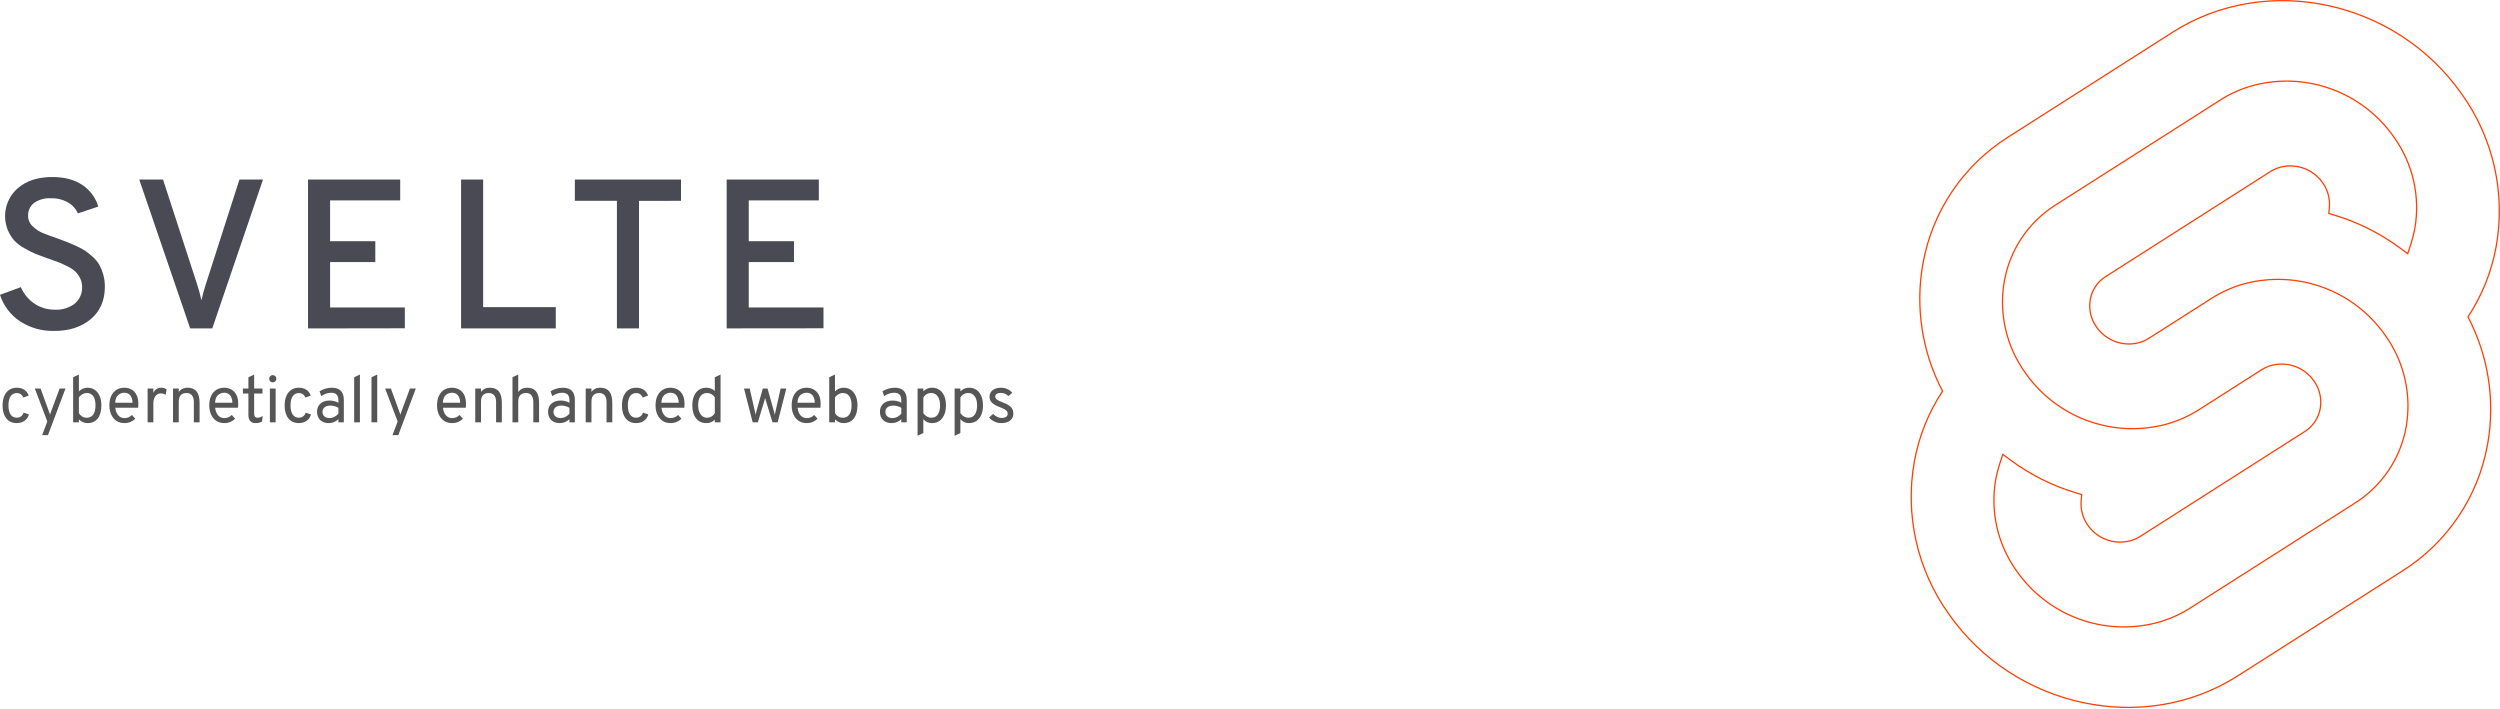
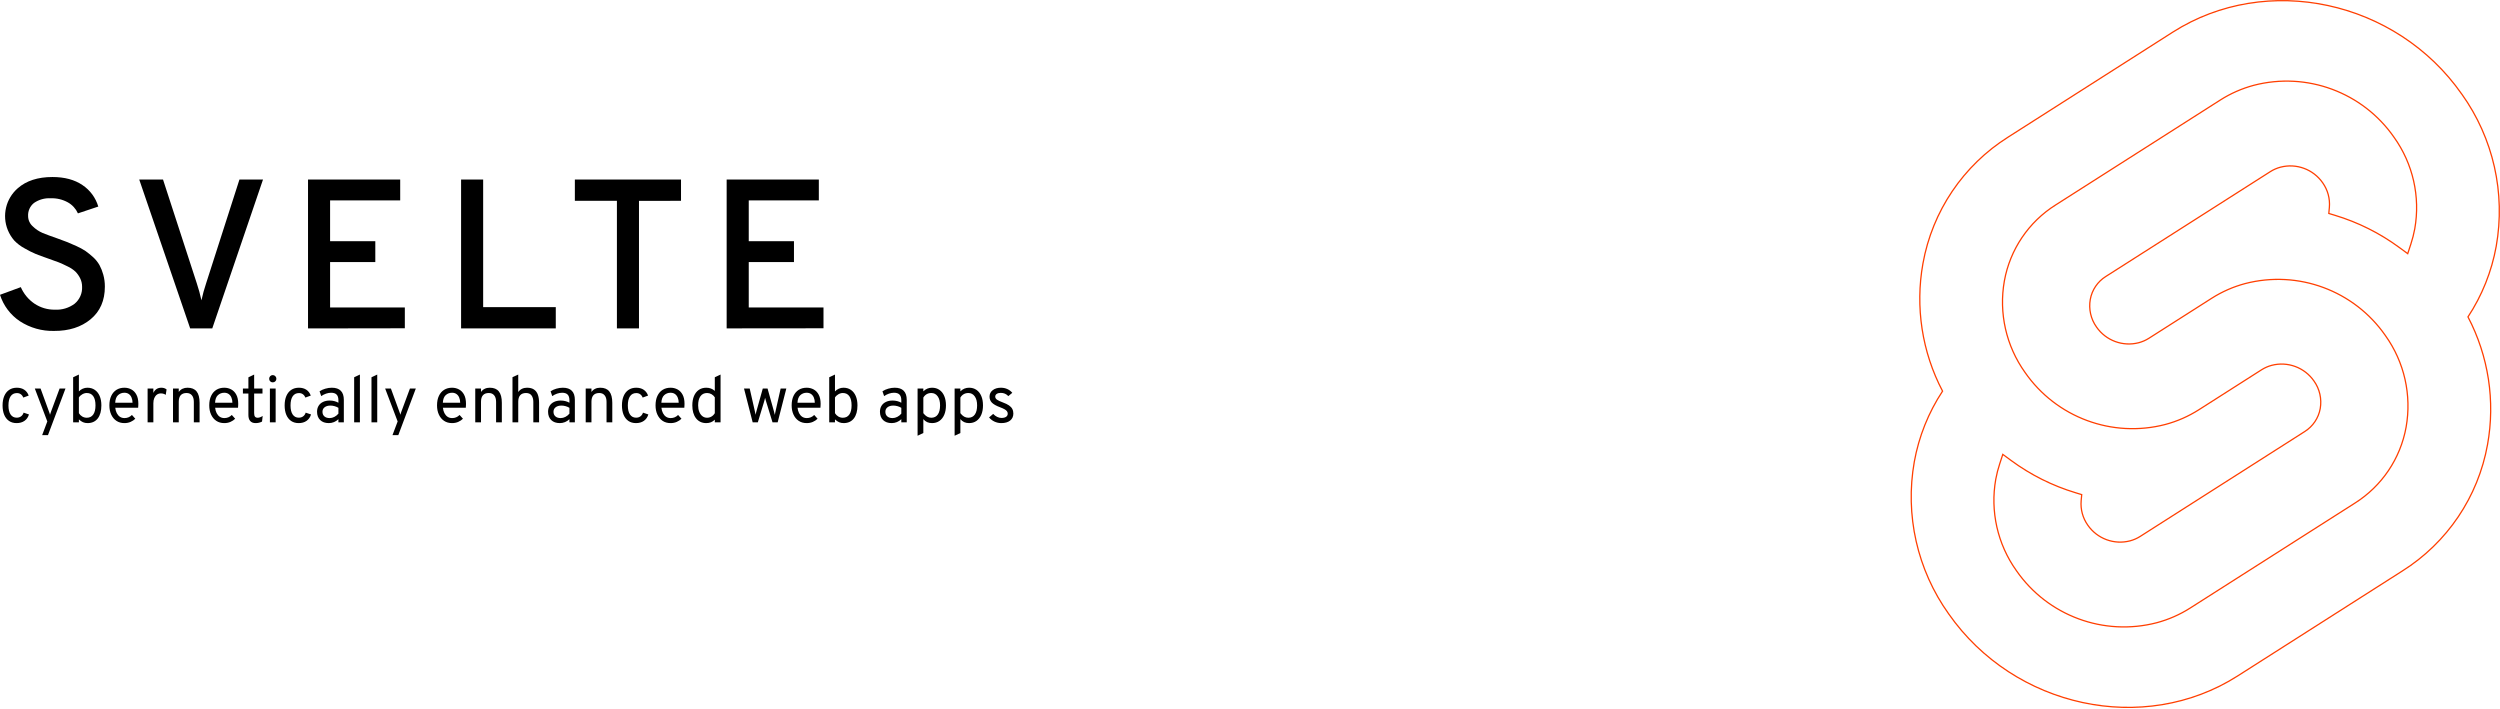
<svg xmlns="http://www.w3.org/2000/svg" xml:space="preserve" width="1949" height="552">
  <style>
- 		@media (prefers-color-scheme: dark) {
- 			#h1 {
- 				fill: #d9d9cc;
- 			}
- 			#h2 {
- 				fill: #d9d9cc;
- 			}
- 		}
+ 		@media (prefers-color-scheme: light) {
		#h1 {
- 			fill: #4a4a55;
+ 		fill: #4a4a55;
		}
		#h2 {
- 			fill: #565656;
+ 		fill: #565656;
+ 		}
+ 		}
+ 		@media (prefers-color-scheme: dark) {
+ 		#h1 {
+ 		fill: #d9d9cc;
+ 		}
+ 		#h2 {
+ 		fill: #d9d9cc;
+ 		}
		}
	</style>
  <path id="h1" d="M42.185 257.99a46.846 46.913 0 0 1-26.647-7.527A38.844 38.899 0 0 1 0 229.827l16.218-5.971a29.949 29.991 0 0 0 10.605 12.837 27.851 27.891 0 0 0 16.043 4.726 23.54 23.573 0 0 0 15.305-4.629 16.101 16.124 0 0 0 5.827-13.265 14.683 14.704 0 0 0-1.573-6.71 20.083 20.111 0 0 0-3.613-5.057 23.85 23.884 0 0 0-6.118-4.065q-4.137-2.062-6.875-3.15c-1.807-.72-4.487-1.693-8.022-2.899-4.409-1.556-7.769-2.762-9.925-3.656a73.513 73.617 0 0 1-8.7-4.376 32.008 32.053 0 0 1-8.1-6.147 29.502 29.544 0 0 1-4.972-8.071 28.745 28.786 0 0 1 7.77-32.656q9.982-8.733 26.996-8.733c9.498 0 17.286 2.1 23.423 6.282a30.454 30.497 0 0 1 12.333 16.746l-15.868 5.31a18.529 18.555 0 0 0-7.769-8.538 25.754 25.79 0 0 0-13.479-3.23 20.782 20.811 0 0 0-12.993 3.638 12.217 12.234 0 0 0-4.603 10.289 10.721 10.736 0 0 0 3.632 7.955 25.249 25.285 0 0 0 7.613 5.135c2.661 1.108 6.682 2.586 12.1 4.473 3.302 1.225 5.827 2.12 7.361 2.742 1.535.623 3.885 1.615 7.031 3.054a49.682 49.752 0 0 1 7.109 3.89 63.841 63.931 0 0 1 5.826 4.726 25.424 25.46 0 0 1 4.953 6.146 35.057 35.107 0 0 1 2.972 7.469 33.833 33.881 0 0 1 1.243 9.355q0 16.26-11.09 25.44t-28.473 9.103zm106.08-1.945-39.718-116.06h18.548l26.317 80.872a127.91 128.1 0 0 1 3.632 13.265 123.8 123.97 0 0 1 3.651-13.265l25.967-80.872h18.373l-39.544 116.02zm91.867 0v-116.06h71.862v16.241H257.34v31.82h35.251v16.241H257.34v35.398h58.266v16.241zm119.33 0v-116.06h17.208v99.446h56.616v16.571zm138.69-99.446v99.407h-17.208V156.56h-32.785v-16.571h82.758v16.571zm68.347 99.407v-116.02h71.862v16.241h-54.635v31.82h35.251v16.241h-35.251v35.398h58.267v16.241z" />
  <path id="h2" d="M12.931 329.85q-3.403 0-5.852-1.65-2.45-1.676-3.764-4.744Q2 320.363 2 316.083q0-4.305 1.34-7.399 1.341-3.094 3.816-4.743 2.5-1.676 5.981-1.676 3.403 0 5.775 1.573 2.372 1.572 3.455 4.563l-4.228 1.547q-.645-1.702-1.934-2.604-1.263-.903-3.016-.903-3.197 0-4.899 2.475-1.701 2.475-1.701 7.167 0 4.59 1.676 7.064 1.675 2.475 4.77 2.475 1.984 0 3.376-1.031 1.418-1.031 1.985-2.888l4.177 1.393q-.954 3.248-3.48 5-2.527 1.754-6.162 1.754zm19.928 9.384 4.022-10.673-9.745-25.677h4.486l6.548 17.943q.283.696.464 1.263.18.567.36 1.264.207-.697.388-1.264.18-.567.438-1.263l6.651-17.943h4.59l-13.665 36.35zm35.397-9.384q-1.96 0-3.558-.696-1.598-.696-3.196-2.191v2.268h-4.486v-35.113l4.486-2.114v13.148q1.237-1.366 2.964-2.114 1.753-.774 3.635-.774 3.352 0 5.8 1.676 2.45 1.676 3.79 4.77 1.341 3.093 1.341 7.321 0 6.574-2.836 10.21-2.836 3.609-7.94 3.609zm-.619-4.176q3.3 0 5.053-2.501 1.753-2.5 1.753-7.141 0-4.718-1.753-7.167-1.727-2.475-5.053-2.475-1.779 0-3.506 1.005-1.727.98-2.63 2.5v12.22q.98 1.625 2.604 2.605 1.65.954 3.532.954zm29.338 4.176q-3.609 0-6.239-1.779t-4.047-4.898q-1.418-3.12-1.418-7.141 0-4.357 1.47-7.425 1.469-3.094 4.099-4.718t6.135-1.624q2.965 0 5.44 1.34 2.475 1.316 3.944 4.1 1.496 2.758 1.496 7.09 0 .618-.052 1.443-.025.8-.103 1.65H89.86q.258 2.398 1.186 4.202.928 1.805 2.45 2.836 1.52 1.006 3.583 1.006 1.675 0 3.093-.593 1.444-.593 2.682-1.83l2.63 2.938q-1.47 1.47-3.662 2.45-2.165.953-4.846.953zm-7.167-15.881h13.51q0-2.243-.748-3.996-.722-1.779-2.14-2.784-1.418-1.006-3.455-1.006-2.861 0-4.924 1.856-2.037 1.857-2.243 5.93zm25.265 15.262v-26.348h4.486v3.455q.902-2.011 2.475-3.042 1.598-1.032 3.764-1.032 2.397 0 4.073 1.341l-.67 4.228q-.85-.593-1.779-.85-.902-.284-1.985-.284-1.779 0-3.094.954-1.315.953-2.062 2.68-.722 1.728-.722 4.048v14.85zm19.8 0v-26.348h4.485v2.681q1.212-1.675 2.913-2.475 1.702-.825 3.893-.825 4.795 0 7.115 2.914 2.32 2.887 2.32 8.894v15.159h-4.485v-15.932q0-3.326-1.495-5.105-1.47-1.804-4.177-1.804-3.016 0-4.563 1.727-1.521 1.701-1.521 5.079v16.035zm39.96.619q-3.61 0-6.24-1.779-2.63-1.779-4.047-4.898-1.418-3.12-1.418-7.142 0-4.356 1.47-7.424 1.469-3.094 4.099-4.718t6.135-1.624q2.965 0 5.44 1.34 2.475 1.315 3.944 4.1 1.496 2.758 1.496 7.09 0 .618-.052 1.443-.025.799-.103 1.65h-17.84q.258 2.397 1.186 4.202.928 1.805 2.45 2.836 1.52 1.005 3.583 1.005 1.675 0 3.093-.592 1.444-.594 2.682-1.831l2.63 2.939q-1.47 1.47-3.662 2.45-2.165.953-4.846.953zm-7.168-15.881h13.51q0-2.243-.748-3.996-.722-1.78-2.14-2.785-1.418-1.005-3.455-1.005-2.861 0-4.924 1.856-2.036 1.856-2.243 5.93zm31.555 15.88q-2.707 0-4.15-1.623-1.418-1.625-1.418-4.667v-16.757h-4.28v-3.918h4.28v-8.714l4.486-2.166v10.88h6.496v3.918h-6.496v15.262q0 1.882.644 2.758.67.851 2.088.851 1.805 0 3.919-1.392l-.516 4.383q-1.16.619-2.423.902-1.238.284-2.63.284zm11.19-.618v-26.348h4.485v26.348zm2.216-31.143q-1.16 0-1.985-.8-.799-.824-.799-1.984 0-1.212.8-2.037.824-.85 1.984-.85 1.212 0 2.011.85.825.825.825 2.037 0 1.16-.825 1.985-.799.799-2.01.799zm20.212 31.762q-3.403 0-5.852-1.65-2.449-1.676-3.764-4.744-1.315-3.093-1.315-7.373 0-4.305 1.341-7.399 1.34-3.094 3.816-4.743 2.5-1.676 5.98-1.676 3.404 0 5.775 1.573 2.372 1.572 3.455 4.563l-4.228 1.547q-.644-1.702-1.934-2.604-1.263-.903-3.016-.903-3.197 0-4.898 2.475-1.702 2.475-1.702 7.167 0 4.59 1.676 7.064 1.676 2.475 4.77 2.475 1.985 0 3.377-1.031 1.418-1.031 1.985-2.888l4.176 1.393q-.954 3.248-3.48 5-2.527 1.754-6.162 1.754zm23.512 0q-4.28 0-6.728-2.372-2.45-2.371-2.45-6.496 0-2.656 1.212-4.615 1.212-1.96 3.429-3.016 2.217-1.083 5.208-1.083 1.933 0 3.609.438 1.701.413 3.197 1.263v-1.856q0-3.068-1.392-4.486-1.393-1.443-4.332-1.443-1.882 0-3.918.696-2.011.696-3.764 1.933l-1.29-3.764q1.986-1.315 4.512-2.036 2.553-.748 5.028-.748 4.692 0 7.038 2.397 2.346 2.372 2.346 7.09v17.48h-4.228v-2.424q-1.547 1.47-3.48 2.269-1.934.773-3.997.773zm.67-3.919q1.831 0 3.61-.902 1.805-.902 3.197-2.552v-4.538q-1.315-.825-2.99-1.289-1.677-.464-3.198-.464-2.887 0-4.563 1.315-1.675 1.29-1.675 3.532 0 2.269 1.495 3.584 1.495 1.314 4.125 1.314zm19.079 3.3v-35.113l4.486-2.114v37.227zm13.509 0v-35.113l4.485-2.114v37.227zm16.37 10.003L310 328.561l-9.745-25.677h4.486l6.548 17.943q.284.696.464 1.264.18.567.361 1.263.206-.696.387-1.263.18-.568.438-1.264l6.652-17.943h4.589l-13.664 36.35zm46.432-9.384q-3.61 0-6.24-1.779-2.629-1.778-4.047-4.898-1.418-3.12-1.418-7.141 0-4.357 1.47-7.425 1.47-3.094 4.099-4.718 2.63-1.624 6.136-1.624 2.964 0 5.44 1.34 2.474 1.316 3.944 4.1 1.495 2.758 1.495 7.09 0 .618-.052 1.443-.024.8-.102 1.65h-17.84q.257 2.398 1.186 4.203.928 1.804 2.449 2.835 1.52 1.006 3.583 1.006 1.676 0 3.094-.593 1.444-.593 2.681-1.83l2.63 2.938q-1.47 1.47-3.661 2.45-2.166.953-4.847.953zm-7.167-15.88h13.509q0-2.244-.748-3.997-.722-1.779-2.14-2.784-1.418-1.006-3.454-1.006-2.862 0-4.924 1.857-2.037 1.856-2.243 5.93zm25.265 15.261v-26.348h4.486v2.682q1.211-1.676 2.913-2.475 1.701-.826 3.893-.826 4.795 0 7.115 2.914 2.32 2.887 2.32 8.894v15.16h-4.485v-15.933q0-3.326-1.496-5.105-1.47-1.804-4.176-1.804-3.017 0-4.563 1.727-1.521 1.702-1.521 5.08v16.034zm29.029 0v-35.165l4.485-2.062v13.612q1.212-1.676 2.914-2.501 1.727-.851 3.892-.851 3.43 0 5.492 1.418 2.088 1.418 3.016 4.073.928 2.63.928 6.317v15.159h-4.486v-15.932q0-3.094-1.392-5.002-1.366-1.907-4.28-1.907-3.016 0-4.563 1.727-1.52 1.701-1.52 5.079v16.035zm36.918.619q-4.28 0-6.729-2.372-2.45-2.372-2.45-6.497 0-2.655 1.212-4.614 1.212-1.96 3.43-3.016 2.216-1.083 5.207-1.083 1.933 0 3.61.438 1.7.413 3.196 1.263v-1.856q0-3.068-1.392-4.486-1.392-1.443-4.331-1.443-1.882 0-3.919.696-2.01.696-3.764 1.933l-1.289-3.764q1.985-1.315 4.512-2.036 2.552-.748 5.027-.748 4.692 0 7.038 2.397 2.346 2.372 2.346 7.09v17.48h-4.228v-2.424q-1.547 1.47-3.48 2.269-1.934.773-3.996.773zm.67-3.919q1.83 0 3.61-.902 1.804-.902 3.196-2.552v-4.538q-1.315-.825-2.99-1.289-1.676-.464-3.197-.464-2.888 0-4.563 1.315-1.676 1.29-1.676 3.532 0 2.269 1.495 3.584 1.495 1.314 4.125 1.314zm19.49 3.3v-26.348h4.486v2.681q1.211-1.675 2.913-2.474 1.702-.826 3.893-.826 4.795 0 7.115 2.914 2.32 2.887 2.32 8.894v15.159h-4.485v-15.932q0-3.326-1.496-5.105-1.469-1.804-4.176-1.804-3.016 0-4.563 1.727-1.521 1.702-1.521 5.079v16.035zm39.186.619q-3.403 0-5.852-1.65-2.45-1.676-3.764-4.744-1.315-3.093-1.315-7.373 0-4.305 1.34-7.399 1.341-3.094 3.816-4.744 2.5-1.675 5.981-1.675 3.403 0 5.775 1.572 2.372 1.573 3.455 4.564l-4.228 1.547q-.645-1.702-1.934-2.604-1.263-.903-3.016-.903-3.197 0-4.898 2.475-1.702 2.475-1.702 7.167 0 4.589 1.676 7.064 1.675 2.475 4.77 2.475 1.984 0 3.377-1.031 1.417-1.031 1.985-2.888l4.176 1.393q-.954 3.248-3.48 5-2.527 1.754-6.162 1.754zm26.967 0q-3.61 0-6.239-1.779-2.63-1.779-4.047-4.898-1.418-3.12-1.418-7.141 0-4.357 1.47-7.425 1.469-3.094 4.098-4.718 2.63-1.624 6.136-1.624 2.965 0 5.44 1.34 2.475 1.316 3.944 4.1 1.495 2.758 1.495 7.09 0 .618-.051 1.443-.025.8-.103 1.65h-17.84q.257 2.398 1.186 4.202.928 1.805 2.45 2.836 1.52 1.006 3.583 1.006 1.675 0 3.093-.593 1.444-.593 2.681-1.83l2.63 2.938q-1.47 1.47-3.66 2.45-2.166.953-4.847.953zm-7.167-15.881h13.509q0-2.243-.748-3.996-.722-1.78-2.14-2.784-1.417-1.006-3.454-1.006-2.862 0-4.924 1.856-2.037 1.857-2.243 5.93zm35.01 15.88q-5.027 0-7.966-3.711-2.913-3.738-2.913-10.106 0-4.228 1.315-7.322 1.34-3.094 3.763-4.77 2.45-1.675 5.801-1.675 3.867 0 6.651 2.475v-10.622l4.486-2.115v37.227h-4.486v-2.062q-2.603 2.681-6.651 2.681zm.619-4.176q1.856 0 3.428-.928 1.599-.928 2.604-2.63v-12.374q-1.005-1.547-2.604-2.45-1.598-.902-3.428-.902-3.326 0-5.156 2.5-1.805 2.502-1.805 7.142 0 2.862.877 5.027.876 2.166 2.449 3.403 1.572 1.212 3.635 1.212zm35.55 3.558-6.754-26.348h4.435l4.021 17.685q.18.722.31 1.444.154.696.257 1.34.129-.67.31-1.366.18-.722.36-1.418l4.95-17.685h3.712l4.95 17.685q.206.774.387 1.495.18.696.335 1.393.129-.67.257-1.393.129-.721.31-1.495l3.97-17.685h4.434l-6.755 26.348h-4.021l-4.796-15.623-.515-1.727-.464-1.728q-.18.774-.438 1.728t-.49 1.727l-4.744 15.623zm42.1.619q-3.61 0-6.239-1.779-2.63-1.779-4.048-4.898-1.417-3.12-1.417-7.141 0-4.357 1.469-7.425 1.47-3.094 4.1-4.718 2.629-1.624 6.135-1.624 2.965 0 5.44 1.34 2.474 1.316 3.944 4.1 1.495 2.758 1.495 7.09 0 .618-.051 1.443-.025.8-.103 1.65h-17.84q.257 2.398 1.186 4.202.928 1.805 2.449 2.836 1.52 1.006 3.584 1.006 1.675 0 3.093-.593 1.444-.593 2.681-1.83l2.63 2.938q-1.47 1.47-3.66 2.45-2.167.953-4.848.953zm-7.167-15.881h13.509q0-2.243-.748-3.996-.722-1.78-2.14-2.784-1.418-1.006-3.454-1.006-2.862 0-4.924 1.856-2.037 1.857-2.243 5.93zm35.99 15.88q-1.96 0-3.558-.695-1.598-.696-3.197-2.191v2.268h-4.486v-35.113l4.486-2.114v13.148q1.238-1.366 2.965-2.114 1.753-.774 3.635-.774 3.352 0 5.8 1.676 2.45 1.676 3.79 4.77 1.341 3.093 1.341 7.321 0 6.574-2.836 10.21-2.836 3.609-7.94 3.609zm-.619-4.176q3.3 0 5.053-2.5 1.753-2.501 1.753-7.141 0-4.718-1.753-7.167-1.727-2.475-5.053-2.475-1.779 0-3.506 1.005-1.727.98-2.63 2.5v12.22q.98 1.625 2.604 2.605 1.65.953 3.532.953zm38.104 4.177q-4.28 0-6.729-2.372t-2.449-6.497q0-2.655 1.212-4.614 1.212-1.96 3.429-3.016 2.217-1.083 5.207-1.083 1.934 0 3.61.438 1.701.413 3.196 1.263v-1.856q0-3.068-1.392-4.486-1.392-1.444-4.331-1.444-1.882 0-3.919.697-2.01.696-3.764 1.933l-1.289-3.764q1.986-1.315 4.512-2.037 2.552-.747 5.027-.747 4.692 0 7.038 2.397 2.346 2.372 2.346 7.09v17.48h-4.228v-2.424q-1.547 1.47-3.48 2.268-1.934.774-3.996.774zm.67-3.919q1.83 0 3.61-.902 1.804-.902 3.196-2.552v-4.538q-1.314-.825-2.99-1.289-1.676-.464-3.197-.464-2.888 0-4.563 1.315-1.676 1.29-1.676 3.532 0 2.269 1.495 3.584 1.496 1.314 4.125 1.314zm19.49 13.767v-36.815h4.486v2.218q2.836-2.836 6.754-2.836 3.352 0 5.775 1.675 2.45 1.676 3.764 4.77 1.34 3.094 1.34 7.322t-1.34 7.347q-1.34 3.094-3.79 4.795-2.423 1.676-5.749 1.676-2.088 0-3.764-.748-1.675-.773-2.99-2.346v10.828zm10.673-14.025q3.326 0 5.079-2.5 1.779-2.501 1.779-7.142 0-4.46-1.856-7.038-1.857-2.603-5.002-2.603-2.01 0-3.609.928-1.598.928-2.578 2.63v12.167q1.366 1.78 2.913 2.682 1.547.876 3.274.876zm18.201 14.025v-36.815h4.486v2.218q2.836-2.836 6.754-2.836 3.352 0 5.775 1.675 2.45 1.676 3.764 4.77 1.34 3.094 1.34 7.322t-1.34 7.347q-1.34 3.094-3.79 4.795-2.423 1.676-5.749 1.676-2.088 0-3.764-.748-1.675-.773-2.99-2.346v10.828zm10.673-14.025q3.326 0 5.08-2.5 1.778-2.501 1.778-7.142 0-4.46-1.856-7.038-1.857-2.603-5.002-2.603-2.01 0-3.609.928-1.598.928-2.578 2.63v12.167q1.366 1.78 2.913 2.682 1.547.876 3.274.876zm25.73 4.177q-2.785 0-5.363-1.186-2.553-1.212-4.177-3.248l3.197-2.733q1.392 1.495 3.094 2.32 1.701.825 3.351.825 2.32 0 3.61-.876 1.289-.903 1.289-2.475 0-1.032-.593-1.856-.567-.825-1.908-1.573-1.315-.748-3.532-1.573-4.357-1.624-6.265-3.532-1.882-1.907-1.882-4.717 0-3.094 2.45-5.028 2.475-1.933 6.419-1.933 2.707 0 4.975 1.031 2.27 1.006 3.893 2.94l-3.093 2.577q-2.372-2.527-5.827-2.527-2.037 0-3.222.8-1.16.773-1.16 2.14 0 1.314 1.314 2.32 1.34.98 4.821 2.269 2.836 1.03 4.59 2.243 1.778 1.211 2.577 2.758.825 1.547.825 3.558 0 3.48-2.5 5.49-2.501 1.986-6.884 1.986z" aria-label="cybernetically enhanced web apps" />
  <g fill="none" stroke-width="1" stroke="#ff3e00">
    <path d="M1919.22 73.407C1868.057.18 1767.006-21.525 1693.946 25.023l-128.286 81.782a147.196 147.196 0 0 0-66.531 98.602 155.033 155.033 0 0 0 15.29 99.526 147.615 147.615 0 0 0-22.025 55.015 156.893 156.893 0 0 0 26.802 118.638c51.162 73.237 152.219 94.947 225.268 48.384l128.316-81.782a147.167 147.167 0 0 0 66.502-98.602 155.072 155.072 0 0 0-15.25-99.53 147.678 147.678 0 0 0 22.009-55.01 156.824 156.824 0 0 0-26.797-118.64" />
    <path d="M1681.411 485.479a101.932 101.932 0 0 1-109.395-40.552 94.336 94.336 0 0 1-16.116-71.332 89.254 89.254 0 0 1 3.065-11.98l2.415-7.379 6.578 4.826a165.458 165.458 0 0 0 50.179 25.09l4.767 1.446-.438 4.762a28.75 28.75 0 0 0 5.18 19.063 30.698 30.698 0 0 0 32.96 12.225 28.277 28.277 0 0 0 7.872-3.443l128.31-81.792a26.713 26.713 0 0 0 12.058-17.863 28.504 28.504 0 0 0-4.86-21.503 30.717 30.717 0 0 0-32.961-12.235 28.312 28.312 0 0 0-7.871 3.444l-48.964 31.214a93.766 93.766 0 0 1-26.074 11.443 101.927 101.927 0 0 1-109.394-40.552 94.312 94.312 0 0 1-16.122-71.332 88.512 88.512 0 0 1 40.03-59.28l128.326-81.777a93.618 93.618 0 0 1 26.073-11.458 101.932 101.932 0 0 1 109.395 40.552 94.336 94.336 0 0 1 16.121 71.333 90.78 90.78 0 0 1-3.07 11.979l-2.415 7.379-6.573-4.816a165.374 165.374 0 0 0-50.179-25.09l-4.772-1.446.443-4.762a28.823 28.823 0 0 0-5.175-19.078 30.703 30.703 0 0 0-32.96-12.225 28.277 28.277 0 0 0-7.872 3.444l-128.345 81.796a26.669 26.669 0 0 0-12.048 17.858 28.484 28.484 0 0 0 4.851 21.508 30.722 30.722 0 0 0 32.96 12.235 28.4 28.4 0 0 0 7.872-3.444l48.959-31.2a93.362 93.362 0 0 1 26.073-11.452 101.922 101.922 0 0 1 109.39 40.552 94.312 94.312 0 0 1 16.121 71.332 88.551 88.551 0 0 1-39.995 59.3l-128.325 81.752a93.554 93.554 0 0 1-26.074 11.458" />
  </g>
</svg>
